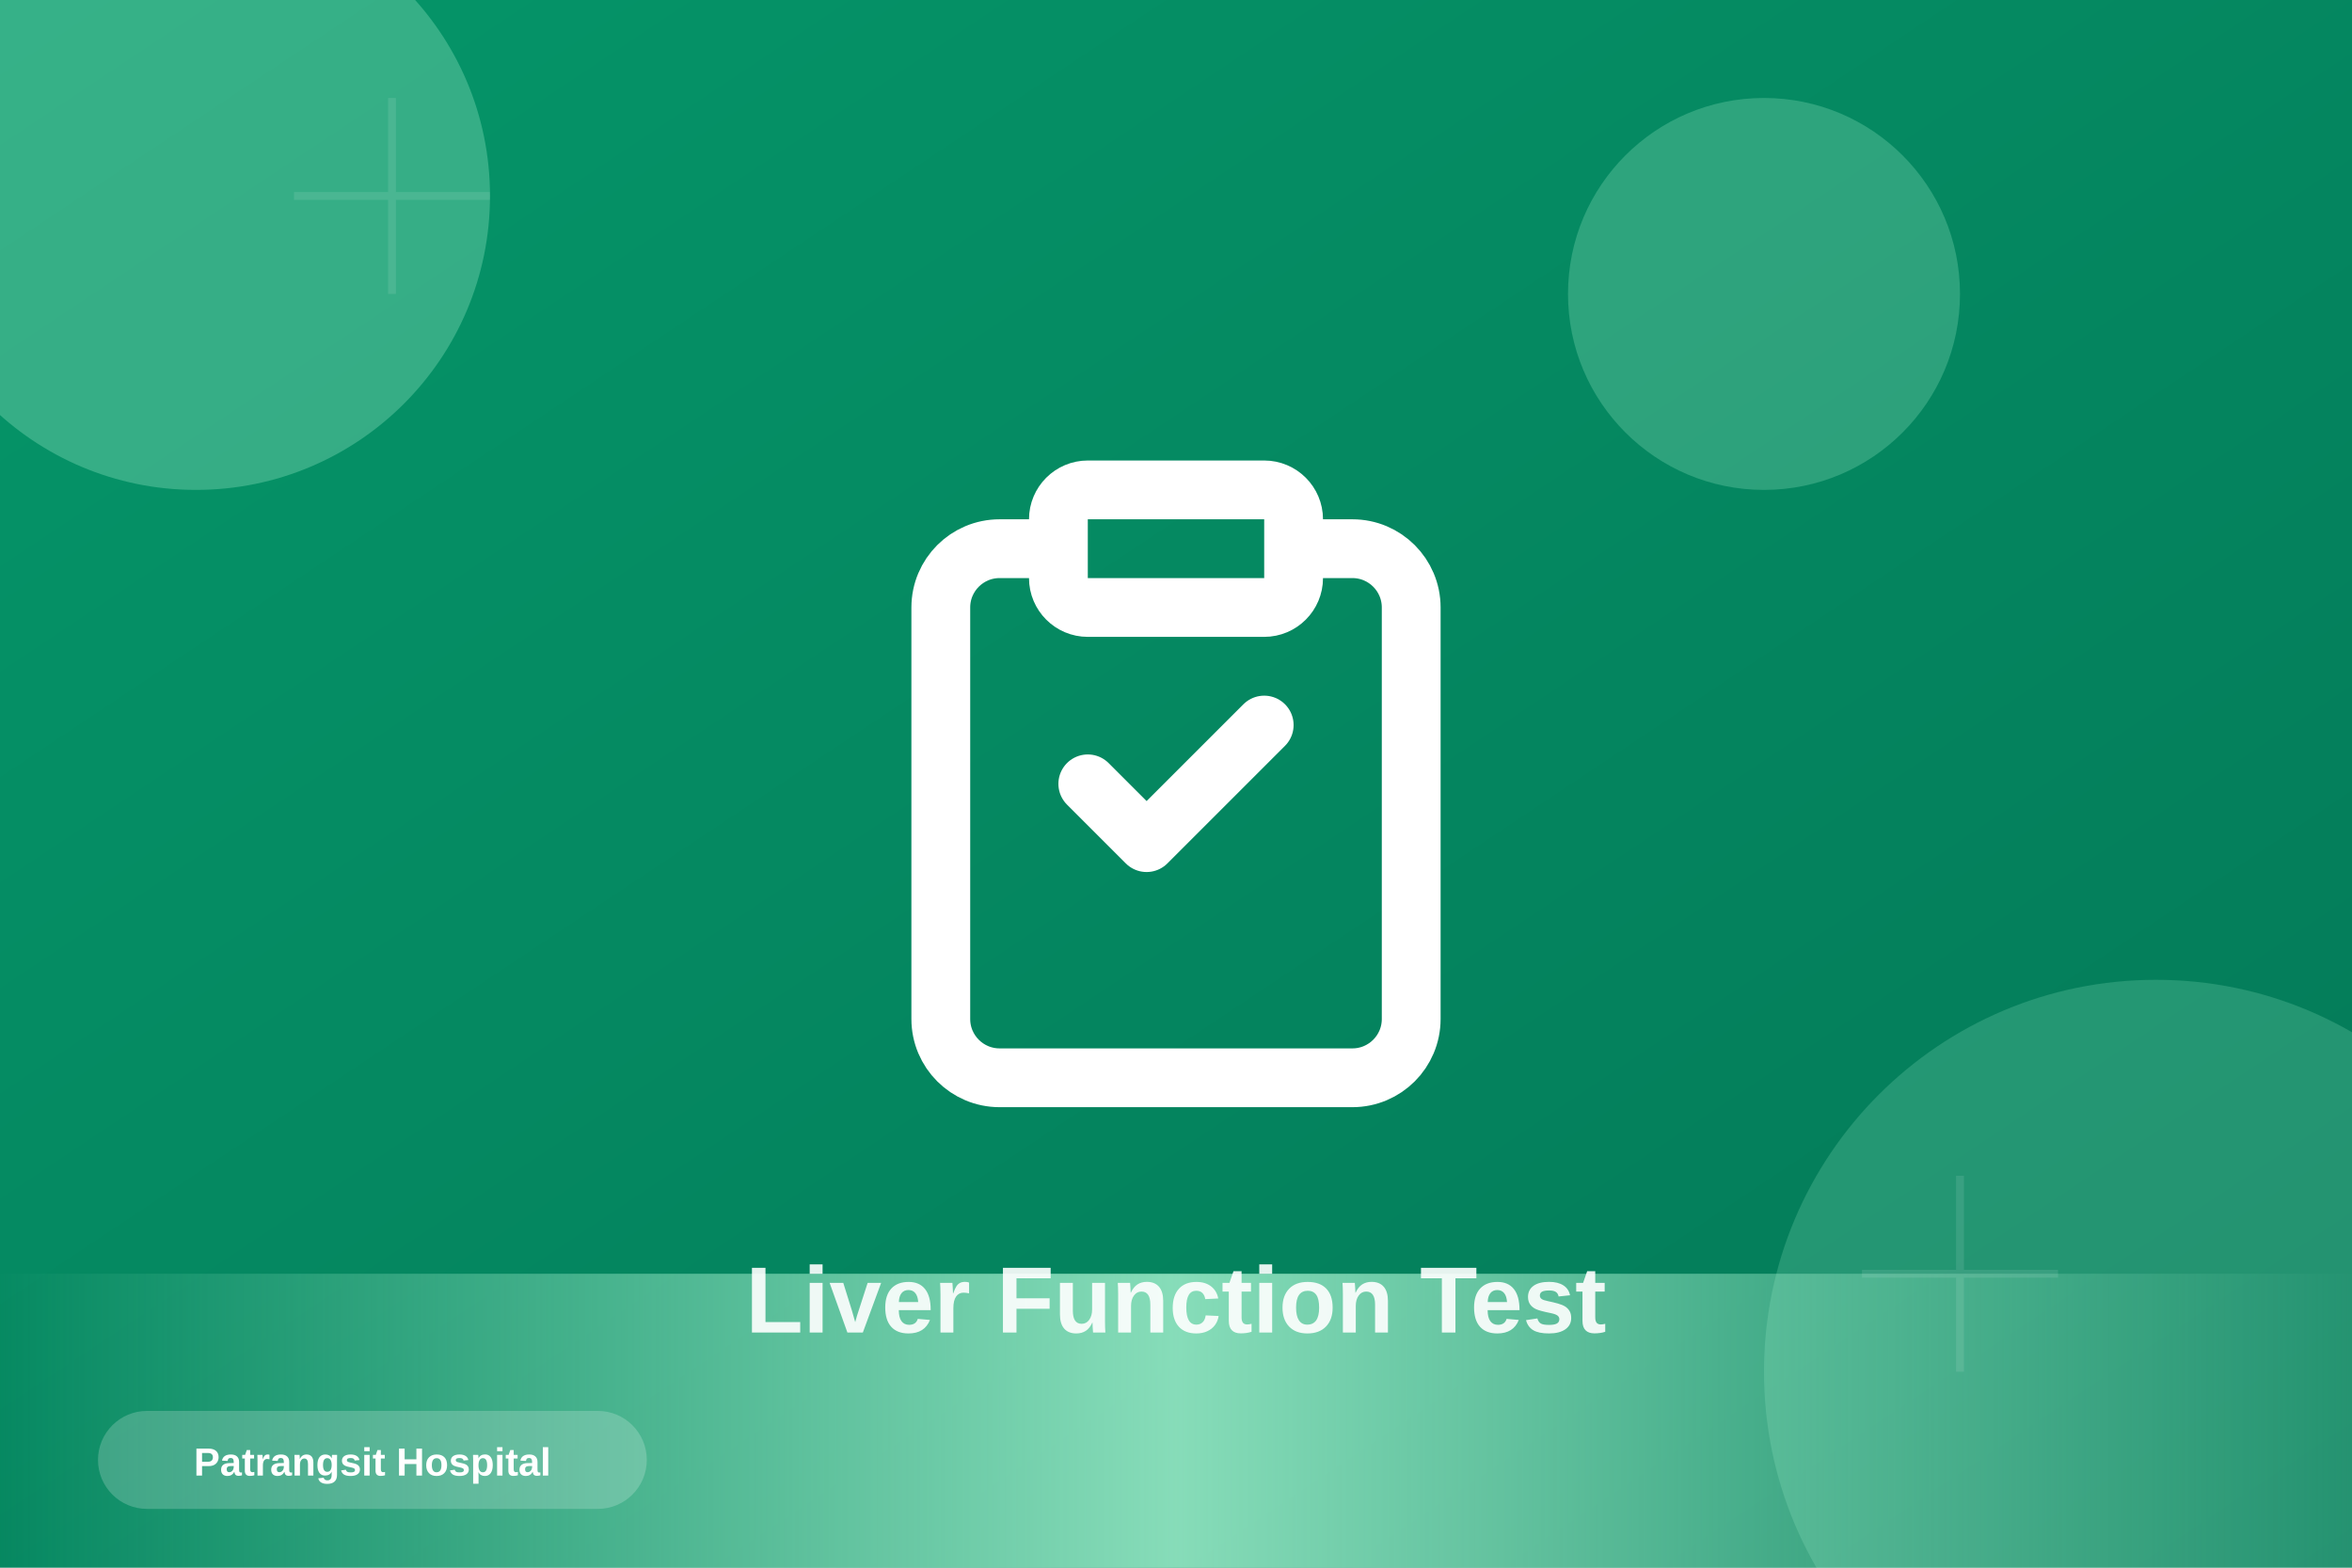
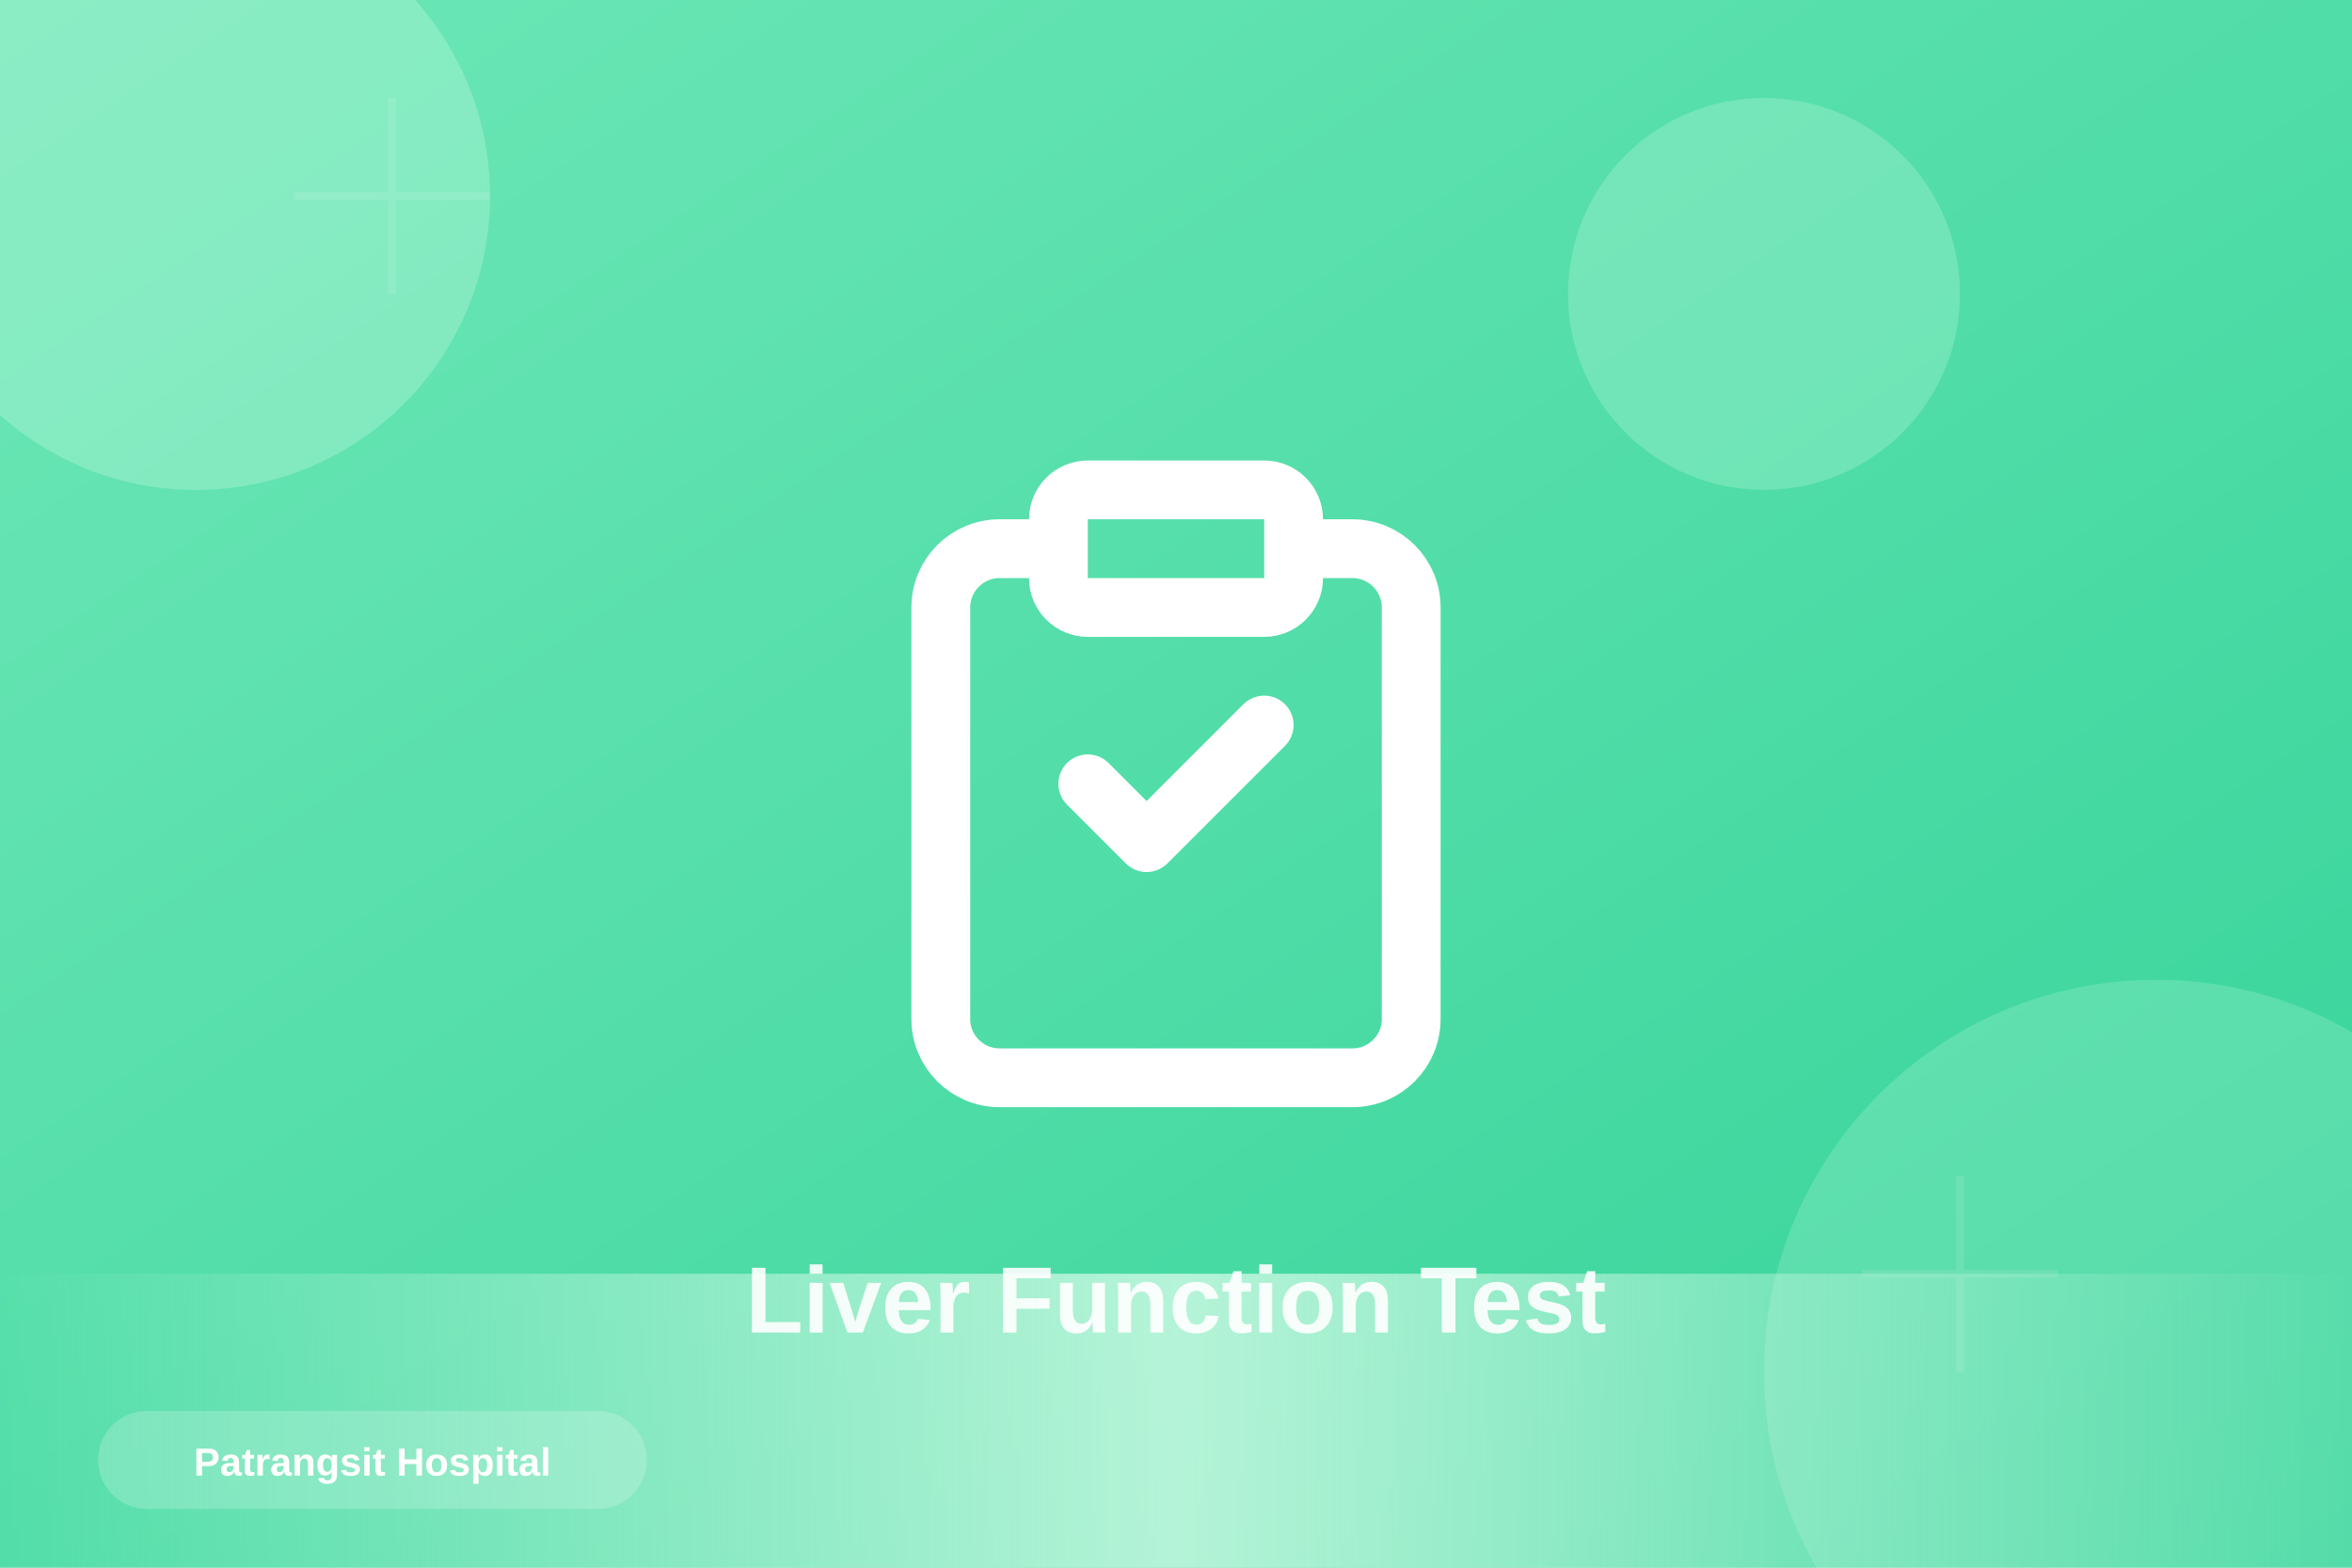
<svg xmlns="http://www.w3.org/2000/svg" width="1200" height="800" viewBox="0 0 1200 800">
  <defs>
    <linearGradient id="grad-liver-function" x1="0%" y1="0%" x2="100%" y2="100%">
-       <stop offset="0%" style="stop-color:#059669;stop-opacity:1" />
-       <stop offset="100%" style="stop-color:#047857;stop-opacity:1" />
+       <stop offset="0%" style="stop-color:#6ee7b7;stop-opacity:1" />
+       <stop offset="100%" style="stop-color:#34d399;stop-opacity:1" />
    </linearGradient>
    <linearGradient id="accent-liver-function" x1="0%" y1="0%" x2="100%" y2="0%">
-       <stop offset="0%" style="stop-color:#a7f3d0;stop-opacity:0" />
-       <stop offset="50%" style="stop-color:#a7f3d0;stop-opacity:0.8" />
-       <stop offset="100%" style="stop-color:#a7f3d0;stop-opacity:0" />
+       <stop offset="0%" style="stop-color:#d1fae5;stop-opacity:0" />
+       <stop offset="50%" style="stop-color:#d1fae5;stop-opacity:0.8" />
+       <stop offset="100%" style="stop-color:#d1fae5;stop-opacity:0" />
    </linearGradient>
  </defs>
  <rect width="1200" height="800" fill="url(#grad-liver-function)" />
-   <circle cx="100" cy="100" r="150" fill="#a7f3d0" opacity="0.3" />
-   <circle cx="1100" cy="700" r="200" fill="#a7f3d0" opacity="0.2" />
-   <circle cx="900" cy="150" r="100" fill="#a7f3d0" opacity="0.25" />
+   <circle cx="100" cy="100" r="150" fill="#d1fae5" opacity="0.3" />
+   <circle cx="1100" cy="700" r="200" fill="#d1fae5" opacity="0.2" />
+   <circle cx="900" cy="150" r="100" fill="#d1fae5" opacity="0.25" />
  <rect x="0" y="650" width="1200" height="150" fill="url(#accent-liver-function)" />
  <g transform="translate(600, 400) scale(15)">
    <g transform="translate(-12, -12)" stroke="white" stroke-width="2" fill="none" stroke-linecap="round" stroke-linejoin="round">
      <path d="M16 4h2a2 2 0 0 1 2 2v14a2 2 0 0 1-2 2H6a2 2 0 0 1-2-2V6a2 2 0 0 1 2-2h2 M9 12l2 2 4-4 M15 2H9a1 1 0 0 0-1 1v2a1 1 0 0 0 1 1h6a1 1 0 0 0 1-1V3a1 1 0 0 0-1-1z" />
    </g>
  </g>
  <g opacity="0.1">
    <path d="M 200 50 L 200 150 M 150 100 L 250 100" stroke="white" stroke-width="4" />
    <path d="M 1000 600 L 1000 700 M 950 650 L 1050 650" stroke="white" stroke-width="4" />
  </g>
  <text x="600" y="680" font-family="Arial, sans-serif" font-size="48" font-weight="bold" fill="white" text-anchor="middle" opacity="0.9">
    Liver Function Test
  </text>
  <g transform="translate(50, 720)">
    <rect x="0" y="0" width="280" height="50" rx="25" fill="white" opacity="0.2" />
    <text x="140" y="33" font-family="Arial, sans-serif" font-size="20" font-weight="600" fill="white" text-anchor="middle">
      Patrangsit Hospital
    </text>
  </g>
</svg>
